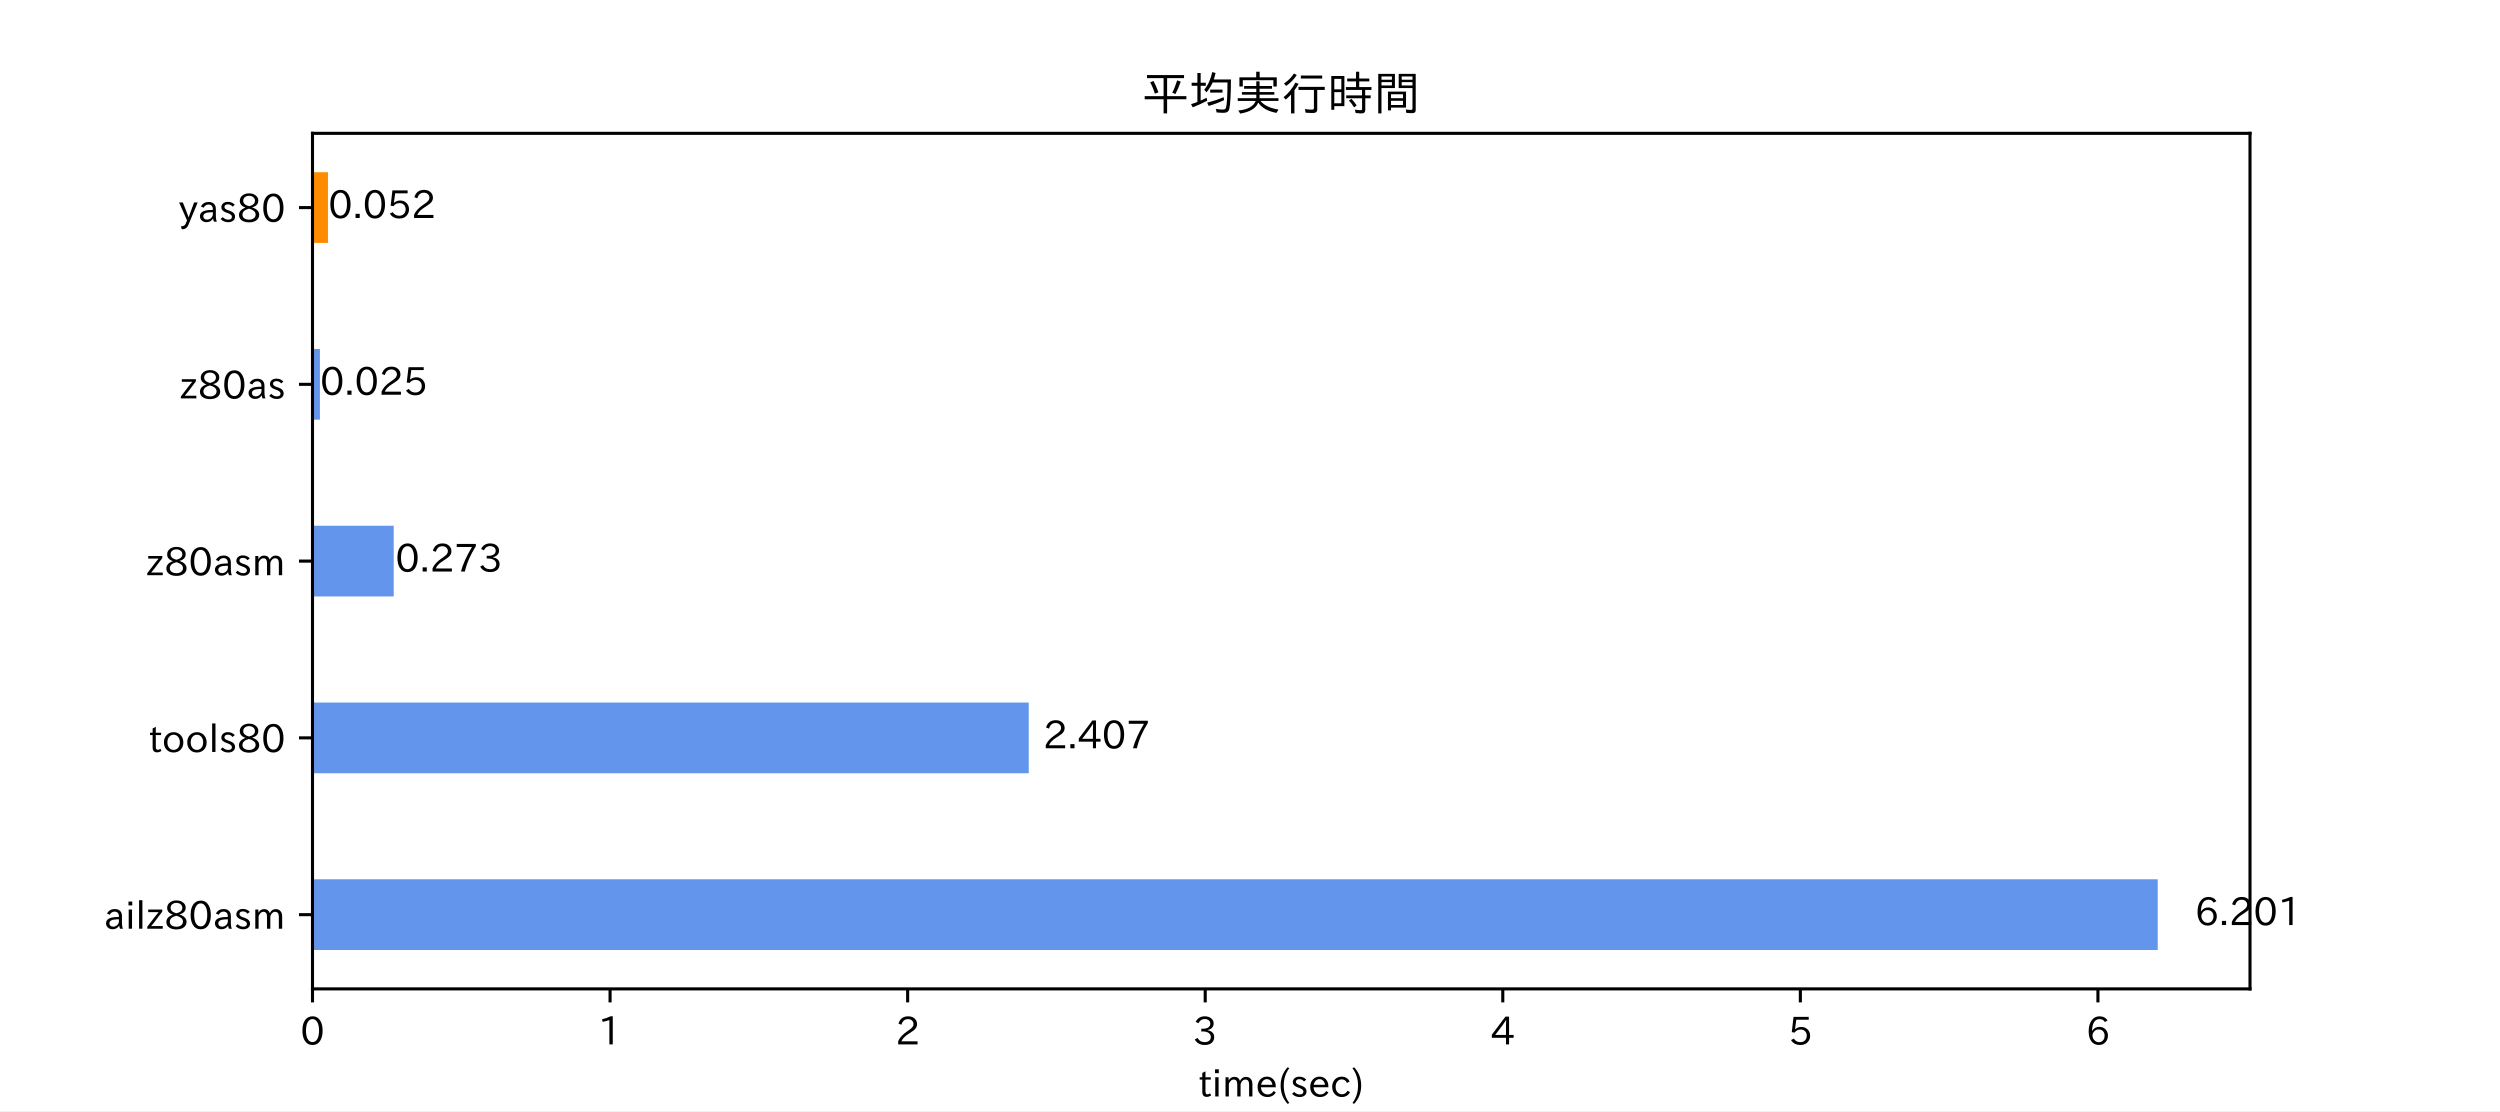
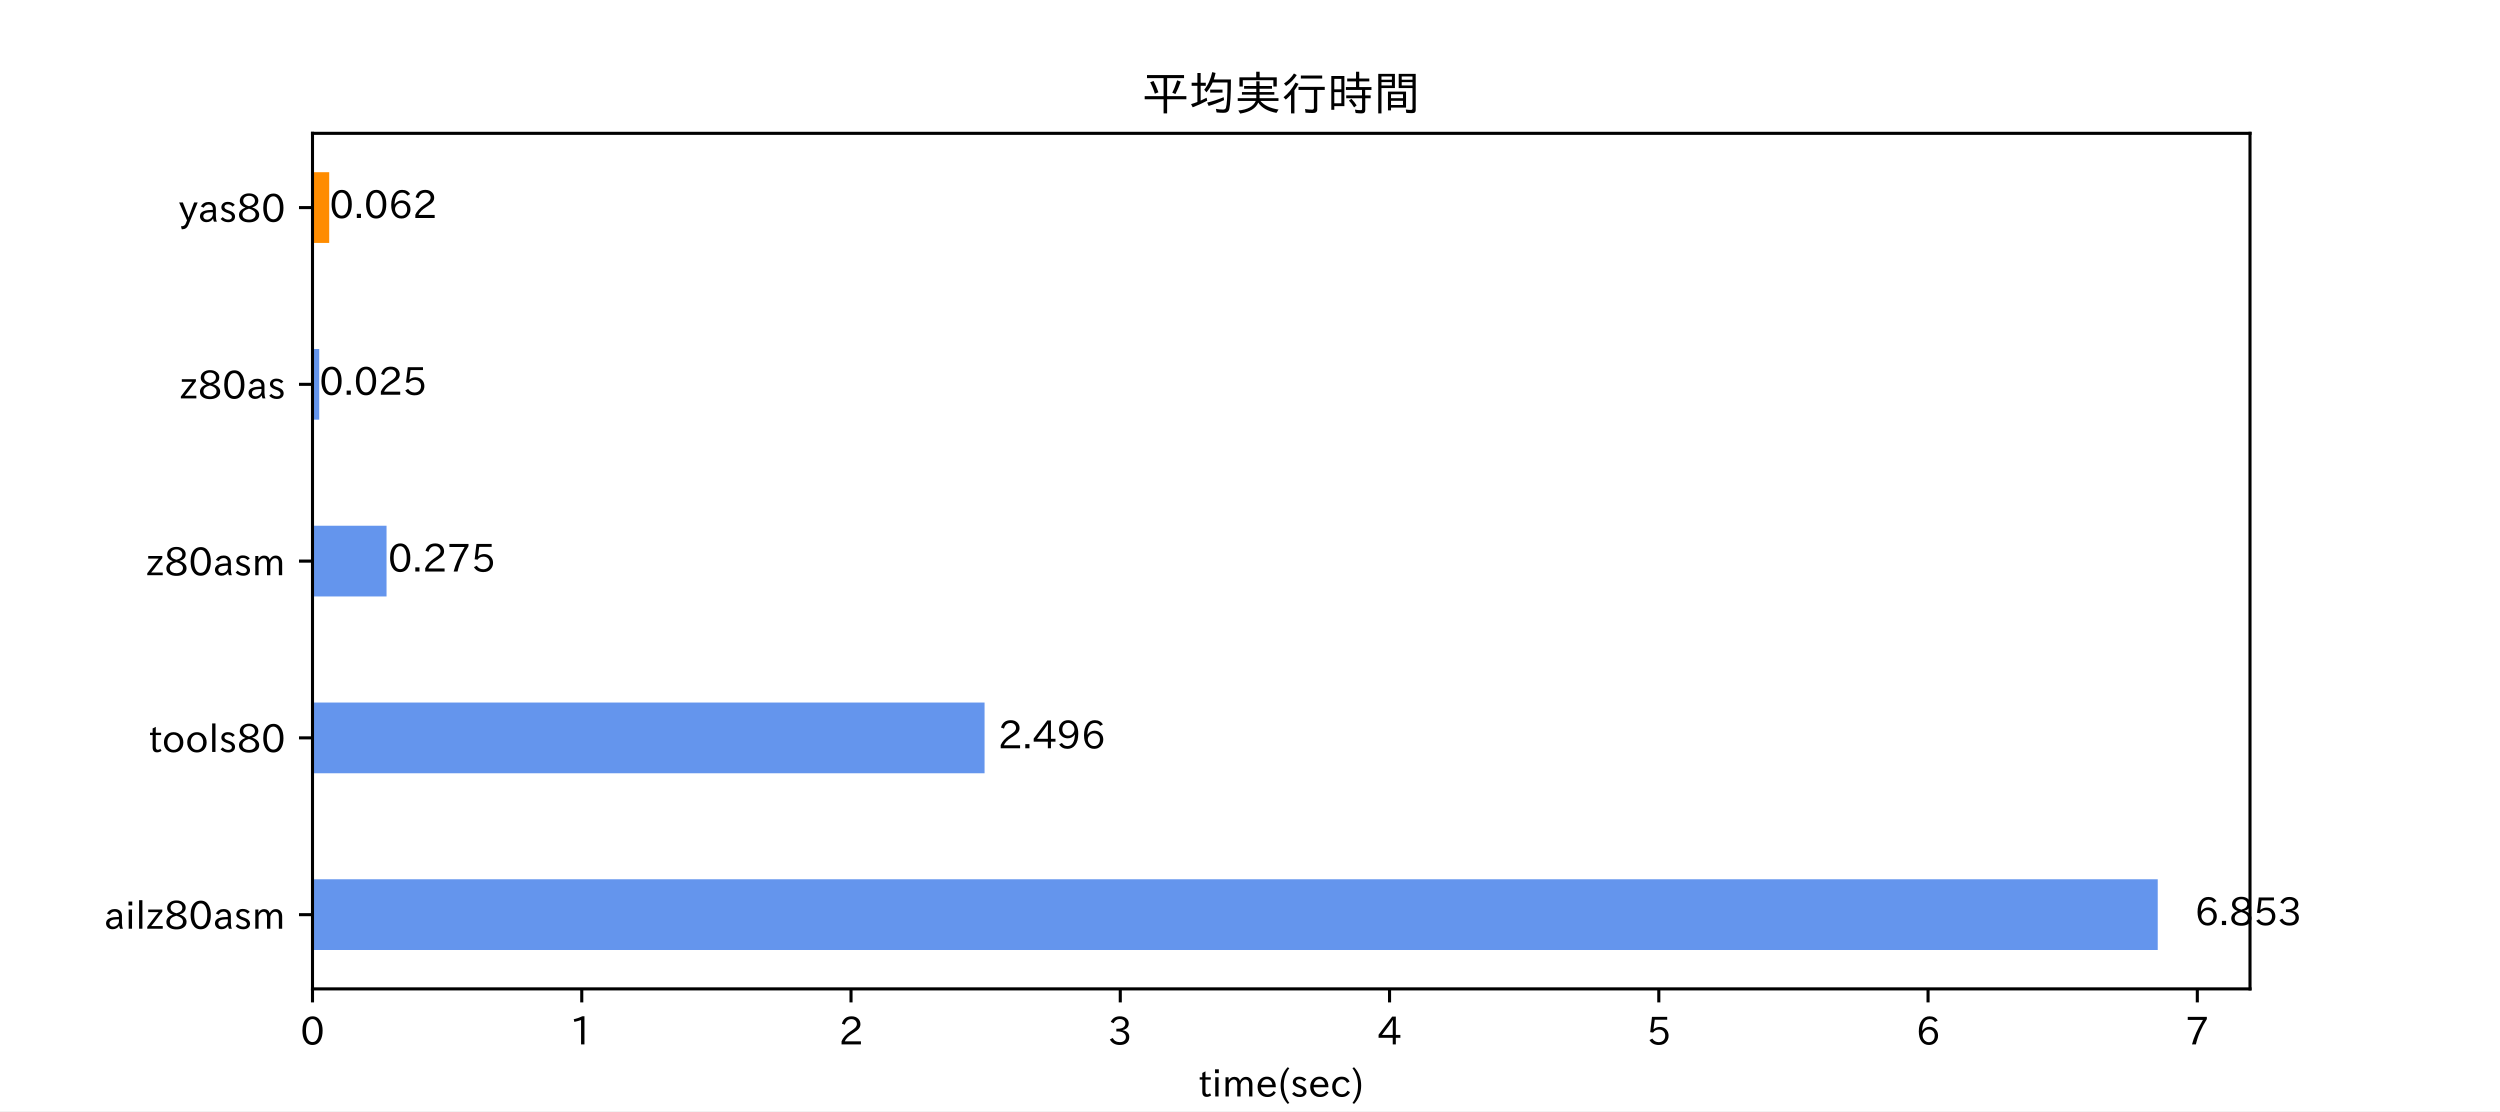
<svg xmlns="http://www.w3.org/2000/svg" xmlns:xlink="http://www.w3.org/1999/xlink" width="648pt" height="288pt" viewBox="0 0 648 288" version="1.1">
  <defs>
    <style type="text/css">*{stroke-linejoin: round; stroke-linecap: butt}</style>
  </defs>
  <g id="figure_1">
    <g id="patch_1">
      <path d="M 0 288  L 648 288  L 648 0  L 0 0  z " style="fill: #ffffff" />
    </g>
    <g id="axes_1">
      <g id="patch_2">
        <path d="M 81 256.32  L 583.2 256.32  L 583.2 34.56  L 81 34.56  z " style="fill: #ffffff" />
      </g>
      <g id="patch_3">
-         <path d="M 81 44.64  L 85.011 44.64  L 85.011 62.967  L 81 62.967  z " clip-path="url(#pea685f5622)" style="fill: #ff8c00" />
+         <path d="M 81 44.64  L 85.327 44.64  L 85.327 62.967  L 81 62.967  z " clip-path="url(#pb3e6a4ac0b)" style="fill: #ff8c00" />
      </g>
      <g id="patch_4">
-         <path d="M 81 90.458  L 82.928 90.458  L 82.928 108.785  L 81 108.785  z " clip-path="url(#pea685f5622)" style="fill: #6495ed" />
+         <path d="M 81 90.458  L 82.745 90.458  L 82.745 108.785  L 81 108.785  z " clip-path="url(#pb3e6a4ac0b)" style="fill: #6495ed" />
      </g>
      <g id="patch_5">
-         <path d="M 81 136.276  L 102.057 136.276  L 102.057 154.604  L 81 154.604  z " clip-path="url(#pea685f5622)" style="fill: #6495ed" />
+         <path d="M 81 136.276  L 100.193 136.276  L 100.193 154.604  L 81 154.604  z " clip-path="url(#pb3e6a4ac0b)" style="fill: #6495ed" />
      </g>
      <g id="patch_6">
-         <path d="M 81 182.095  L 266.653 182.095  L 266.653 200.422  L 81 200.422  z " clip-path="url(#pea685f5622)" style="fill: #6495ed" />
+         <path d="M 81 182.095  L 255.201 182.095  L 255.201 200.422  L 81 200.422  z " clip-path="url(#pb3e6a4ac0b)" style="fill: #6495ed" />
      </g>
      <g id="patch_7">
-         <path d="M 81 227.913  L 559.286 227.913  L 559.286 246.24  L 81 246.24  z " clip-path="url(#pea685f5622)" style="fill: #6495ed" />
+         <path d="M 81 227.913  L 559.286 227.913  L 559.286 246.24  L 81 246.24  z " clip-path="url(#pb3e6a4ac0b)" style="fill: #6495ed" />
      </g>
      <g id="matplotlib.axis_1">
        <g id="xtick_1">
          <g id="line2d_1">
            <defs>
-               <path id="mda0928a91f" d="M 0 0  L 0 3.5  " style="stroke: #000000; stroke-width: 0.8" />
+               <path id="m47e1c701d0" d="M 0 0  L 0 3.5  " style="stroke: #000000; stroke-width: 0.8" />
            </defs>
            <g>
-               <use xlink:href="#mda0928a91f" x="81" y="256.32" style="stroke: #000000; stroke-width: 0.8" />
+               <use xlink:href="#m47e1c701d0" x="81" y="256.32" style="stroke: #000000; stroke-width: 0.8" />
            </g>
          </g>
          <g id="text_1">
            <g transform="translate(77.85078 270.8106) scale(0.1 -0.1)">
              <defs>
                <path id="IPAexGothic-30" d="M 2038 4725  Q 2881 4725 3334 3944  Q 3694 3325 3694 2344  Q 3694 1372 3334 741  Q 2888 -31 2016 -31  Q 1147 -31 700 741  Q 341 1372 341 2350  Q 341 3713 1000 4334  Q 1419 4725 2038 4725  z M 2016 4266  Q 1516 4266 1228 3759  Q 934 3247 934 2344  Q 934 1456 1222 947  Q 1513 447 2016 447  Q 2619 447 2909 1153  Q 3100 1622 3100 2375  Q 3100 3256 2806 3759  Q 2509 4266 2016 4266  z " transform="scale(0.015625)" />
              </defs>
              <use xlink:href="#IPAexGothic-30" />
            </g>
          </g>
        </g>
        <g id="xtick_2">
          <g id="line2d_2">
            <g>
-               <use xlink:href="#mda0928a91f" x="158.13" y="256.32" style="stroke: #000000; stroke-width: 0.8" />
+               <use xlink:href="#m47e1c701d0" x="150.792" y="256.32" style="stroke: #000000; stroke-width: 0.8" />
            </g>
          </g>
          <g id="text_2">
-             <g transform="translate(154.9812 270.8106) scale(0.1 -0.1)">
+             <g transform="translate(147.6429 270.8106) scale(0.1 -0.1)">
              <defs>
                <path id="IPAexGothic-31" d="M 2463 63  L 1900 63  L 1900 4103  Q 1372 3922 788 3797  L 684 4231  Q 1519 4441 2106 4731  L 2463 4731  L 2463 63  z " transform="scale(0.015625)" />
              </defs>
              <use xlink:href="#IPAexGothic-31" />
            </g>
          </g>
        </g>
        <g id="xtick_3">
          <g id="line2d_3">
            <g>
-               <use xlink:href="#mda0928a91f" x="235.261" y="256.32" style="stroke: #000000; stroke-width: 0.8" />
+               <use xlink:href="#m47e1c701d0" x="220.584" y="256.32" style="stroke: #000000; stroke-width: 0.8" />
            </g>
          </g>
          <g id="text_3">
-             <g transform="translate(232.1116 270.8106) scale(0.1 -0.1)">
+             <g transform="translate(217.4351 270.8106) scale(0.1 -0.1)">
              <defs>
                <path id="IPAexGothic-32" d="M 3659 63  L 447 63  L 447 594  Q 825 1475 1894 2203  L 2072 2322  Q 2619 2697 2791 2906  Q 2988 3153 2988 3444  Q 2988 3772 2756 4003  Q 2500 4259 2084 4259  Q 1250 4259 991 3328  L 497 3506  Q 853 4725 2116 4725  Q 2806 4725 3216 4316  Q 3575 3947 3575 3425  Q 3575 3038 3344 2722  Q 3131 2416 2366 1938  L 2231 1856  Q 1256 1253 978 569  L 3659 569  L 3659 63  z " transform="scale(0.015625)" />
              </defs>
              <use xlink:href="#IPAexGothic-32" />
            </g>
          </g>
        </g>
        <g id="xtick_4">
          <g id="line2d_4">
            <g>
-               <use xlink:href="#mda0928a91f" x="312.391" y="256.32" style="stroke: #000000; stroke-width: 0.8" />
+               <use xlink:href="#m47e1c701d0" x="290.376" y="256.32" style="stroke: #000000; stroke-width: 0.8" />
            </g>
          </g>
          <g id="text_4">
-             <g transform="translate(309.242 270.8106) scale(0.1 -0.1)">
+             <g transform="translate(287.2273 270.8106) scale(0.1 -0.1)">
              <defs>
                <path id="IPAexGothic-33" d="M 2381 2419  Q 3506 2216 3506 1278  Q 3506 716 3128 356  Q 2709 -31 1944 -31  Q 797 -31 288 881  L 756 1131  Q 1109 441 1938 441  Q 2425 441 2694 691  Q 2950 928 2950 1291  Q 2950 1719 2566 1978  Q 2216 2213 1644 2213  L 1363 2213  L 1363 2669  L 1656 2669  Q 2231 2669 2534 2888  Q 2859 3119 2859 3509  Q 2859 3934 2494 4138  Q 2259 4278 1931 4278  Q 1238 4278 903 3578  L 434 3803  Q 897 4725 1938 4725  Q 2597 4725 3006 4394  Q 3416 4069 3416 3534  Q 3416 3028 3019 2706  Q 2763 2500 2381 2444  L 2381 2419  z " transform="scale(0.015625)" />
              </defs>
              <use xlink:href="#IPAexGothic-33" />
            </g>
          </g>
        </g>
        <g id="xtick_5">
          <g id="line2d_5">
            <g>
-               <use xlink:href="#mda0928a91f" x="389.522" y="256.32" style="stroke: #000000; stroke-width: 0.8" />
+               <use xlink:href="#m47e1c701d0" x="360.169" y="256.32" style="stroke: #000000; stroke-width: 0.8" />
            </g>
          </g>
          <g id="text_5">
-             <g transform="translate(386.3724 270.8106) scale(0.1 -0.1)">
+             <g transform="translate(357.0194 270.8106) scale(0.1 -0.1)">
              <defs>
                <path id="IPAexGothic-34" d="M 3813 1159  L 3059 1159  L 3059 63  L 2547 63  L 2547 1159  L 197 1159  L 197 1672  L 2456 4678  L 3059 4678  L 3059 1634  L 3813 1634  L 3813 1159  z M 2578 4109  L 2559 4109  Q 2278 3656 2003 3284  L 759 1634  L 2547 1634  L 2547 3144  Q 2547 3481 2578 4109  z " transform="scale(0.015625)" />
              </defs>
              <use xlink:href="#IPAexGothic-34" />
            </g>
          </g>
        </g>
        <g id="xtick_6">
          <g id="line2d_6">
            <g>
-               <use xlink:href="#mda0928a91f" x="466.652" y="256.32" style="stroke: #000000; stroke-width: 0.8" />
+               <use xlink:href="#m47e1c701d0" x="429.961" y="256.32" style="stroke: #000000; stroke-width: 0.8" />
            </g>
          </g>
          <g id="text_6">
-             <g transform="translate(463.5029 270.8106) scale(0.1 -0.1)">
+             <g transform="translate(426.8116 270.8106) scale(0.1 -0.1)">
              <defs>
                <path id="IPAexGothic-35" d="M 1178 2603  Q 1634 2963 2172 2963  Q 2816 2963 3241 2528  Q 3638 2113 3638 1497  Q 3638 938 3297 513  Q 2869 -31 2031 -31  Q 959 -31 469 784  L 938 1028  Q 1309 434 2013 434  Q 2466 434 2769 716  Q 3081 1013 3081 1503  Q 3081 1966 2806 2241  Q 2519 2528 2056 2528  Q 1406 2528 1072 2028  L 591 2091  L 884 4634  L 3406 4634  L 3406 4153  L 1341 4153  L 1134 2603  L 1178 2603  z " transform="scale(0.015625)" />
              </defs>
              <use xlink:href="#IPAexGothic-35" />
            </g>
          </g>
        </g>
        <g id="xtick_7">
          <g id="line2d_7">
            <g>
-               <use xlink:href="#mda0928a91f" x="543.783" y="256.32" style="stroke: #000000; stroke-width: 0.8" />
+               <use xlink:href="#m47e1c701d0" x="499.753" y="256.32" style="stroke: #000000; stroke-width: 0.8" />
            </g>
          </g>
          <g id="text_7">
-             <g transform="translate(540.6333 270.8106) scale(0.1 -0.1)">
+             <g transform="translate(496.6038 270.8106) scale(0.1 -0.1)">
              <defs>
                <path id="IPAexGothic-36" d="M 1056 2328  Q 1509 2981 2234 2981  Q 2906 2981 3316 2513  Q 3675 2106 3675 1522  Q 3675 884 3272 434  Q 2853 -31 2178 -31  Q 1375 -31 922 581  Q 481 1178 481 2228  Q 481 3425 1013 4109  Q 1494 4725 2272 4725  Q 3191 4725 3609 4025  L 3150 3775  Q 2894 4266 2300 4266  Q 1119 4266 1031 2328  L 1056 2328  z M 2141 2547  Q 1684 2547 1384 2206  Q 1116 1900 1116 1541  Q 1116 1156 1353 844  Q 1672 428 2159 428  Q 2669 428 2941 844  Q 3125 1128 3125 1503  Q 3125 1944 2881 2228  Q 2600 2547 2141 2547  z " transform="scale(0.015625)" />
              </defs>
              <use xlink:href="#IPAexGothic-36" />
            </g>
          </g>
        </g>
-         <g id="text_8">
+         <g id="xtick_8">
+           <g id="line2d_8">
+             <g>
+               <use xlink:href="#m47e1c701d0" x="569.545" y="256.32" style="stroke: #000000; stroke-width: 0.8" />
+             </g>
+           </g>
+           <g id="text_8">
+             <g transform="translate(566.3959 270.8106) scale(0.1 -0.1)">
+               <defs>
+                 <path id="IPAexGothic-37" d="M 3597 4263  Q 2238 2106 1778 63  L 1131 63  Q 1581 1834 2950 4128  L 428 4128  L 428 4634  L 3597 4634  L 3597 4263  z " transform="scale(0.015625)" />
+               </defs>
+               <use xlink:href="#IPAexGothic-37" />
+             </g>
+           </g>
+         </g>
+         <g id="text_9">
          <g transform="translate(310.6156 284.3028) scale(0.1 -0.1)">
            <defs>
              <path id="IPAexGothic-74" d="M 2125 241  Q 1769 -6 1397 -6  Q 653 -6 653 831  L 653 2859  L 219 2859  L 219 3250  L 653 3250  L 653 3966  L 1178 4228  L 1178 3250  L 2063 3250  L 2063 2859  L 1178 2859  L 1178 906  Q 1178 416 1513 416  Q 1738 416 1941 588  L 2125 241  z " transform="scale(0.015625)" />
              <path id="IPAexGothic-69" d="M 1178 3928  L 550 3928  L 550 4569  L 1178 4569  L 1178 3928  z M 1138 63  L 588 63  L 588 3250  L 1138 3250  L 1138 63  z " transform="scale(0.015625)" />
              <path id="IPAexGothic-6d" d="M 5022 63  L 4472 63  L 4472 2059  Q 4472 2869 3847 2869  Q 3550 2869 3303 2594  Q 3128 2397 3059 2103  L 3059 63  L 2509 63  L 2509 2066  Q 2509 2869 1919 2869  Q 1606 2869 1369 2594  Q 1113 2306 1113 2041  L 1113 63  L 563 63  L 563 3250  L 1075 3250  L 1075 2700  Q 1391 3316 2028 3316  Q 2725 3316 2956 2647  Q 3303 3316 3953 3316  Q 4478 3316 4772 2944  Q 5022 2638 5022 2072  L 5022 63  z " transform="scale(0.015625)" />
              <path id="IPAexGothic-65" d="M 863 1594  Q 891 1041 1209 722  Q 1534 397 1997 397  Q 2606 397 2963 966  L 3322 728  Q 2869 -31 1931 -31  Q 1222 -31 766 422  Q 306 884 306 1641  Q 306 2444 788 2925  Q 1216 3353 1856 3353  Q 2459 3353 2866 2956  Q 3322 2494 3322 1722  L 3322 1594  L 863 1594  z M 2756 1997  Q 2709 2431 2450 2681  Q 2194 2938 1844 2938  Q 1438 2938 1150 2591  Q 953 2356 894 1997  L 2756 1997  z " transform="scale(0.015625)" />
              <path id="IPAexGothic-28" d="M 1928 -1016  L 1653 -1166  Q 488 69 488 1875  Q 488 3678 1653 4909  L 1928 4763  Q 1006 3522 1006 1881  Q 1006 203 1928 -1016  z " transform="scale(0.015625)" />
              <path id="IPAexGothic-73" d="M 2234 2547  Q 1938 2931 1484 2931  Q 891 2931 891 2475  Q 891 2153 1531 1944  L 1741 1875  Q 2650 1578 2650 894  Q 2650 434 2272 172  Q 1972 -31 1497 -31  Q 766 -31 256 503  L 603 819  Q 997 397 1516 397  Q 2131 397 2131 875  Q 2131 1238 1453 1478  L 1234 1553  Q 378 1853 378 2431  Q 378 2797 628 3047  Q 928 3347 1453 3347  Q 2156 3347 2606 2859  L 2234 2547  z " transform="scale(0.015625)" />
              <path id="IPAexGothic-63" d="M 3269 784  Q 2834 -31 1900 -31  Q 1228 -31 788 409  Q 313 891 313 1663  Q 313 2428 788 2913  Q 1222 3347 1881 3347  Q 2813 3347 3206 2541  L 2763 2309  Q 2484 2900 1900 2900  Q 1516 2900 1234 2619  Q 881 2266 881 1650  Q 881 1069 1222 728  Q 1522 428 1956 428  Q 2547 428 2847 1016  L 3269 784  z " transform="scale(0.015625)" />
              <path id="IPAexGothic-29" d="M 466 4909  Q 1638 3672 1638 1875  Q 1638 75 466 -1166  L 191 -1016  Q 1119 216 1119 1881  Q 1119 3509 191 4763  L 466 4909  z " transform="scale(0.015625)" />
            </defs>
            <use xlink:href="#IPAexGothic-74" />
            <use xlink:href="#IPAexGothic-69" transform="translate(34.61914 0)" />
            <use xlink:href="#IPAexGothic-6d" transform="translate(61.62109 0)" />
            <use xlink:href="#IPAexGothic-65" transform="translate(148.7305 0)" />
            <use xlink:href="#IPAexGothic-28" transform="translate(205.6152 0)" />
            <use xlink:href="#IPAexGothic-73" transform="translate(238.916 0)" />
            <use xlink:href="#IPAexGothic-65" transform="translate(285.1074 0)" />
            <use xlink:href="#IPAexGothic-63" transform="translate(341.9922 0)" />
            <use xlink:href="#IPAexGothic-29" transform="translate(396.3867 0)" />
          </g>
        </g>
      </g>
      <g id="matplotlib.axis_2">
        <g id="ytick_1">
-           <g id="line2d_8">
+           <g id="line2d_9">
            <defs>
-               <path id="m0a6100ff14" d="M 0 0  L -3.5 0  " style="stroke: #000000; stroke-width: 0.8" />
+               <path id="m1048e99274" d="M 0 0  L -3.5 0  " style="stroke: #000000; stroke-width: 0.8" />
            </defs>
            <g>
-               <use xlink:href="#m0a6100ff14" x="81" y="53.804" style="stroke: #000000; stroke-width: 0.8" />
-             </g>
-           </g>
-           <g id="text_9">
+               <use xlink:href="#m1048e99274" x="81" y="53.804" style="stroke: #000000; stroke-width: 0.8" />
+             </g>
+           </g>
+           <g id="text_10">
            <g transform="translate(46.36406 57.54895) scale(0.1 -0.1)">
              <defs>
                <path id="IPAexGothic-79" d="M 3122 3250  L 1575 -488  Q 1278 -1203 550 -1203  L 478 -1203  L 344 -703  L 447 -703  Q 969 -703 1150 -238  L 1356 275  L 38 3250  L 659 3250  L 1363 1459  Q 1528 1025 1606 781  L 1625 781  Q 1750 1169 1863 1459  L 2528 3250  L 3122 3250  z " transform="scale(0.015625)" />
                <path id="IPAexGothic-61" d="M 3156 63  L 2672 63  Q 2559 303 2531 556  L 2509 556  Q 2147 -25 1428 -25  Q 934 -25 622 288  Q 347 563 347 959  Q 347 1947 2050 1997  L 2478 2009  L 2478 2175  Q 2478 2509 2288 2700  Q 2088 2900 1775 2900  Q 1238 2900 969 2378  L 494 2597  Q 938 3328 1788 3328  Q 2375 3328 2691 3000  Q 2984 2706 2984 2169  L 2984 997  Q 2984 400 3156 63  z M 2491 1625  L 2141 1619  Q 903 1591 903 953  Q 903 728 1050 581  Q 1231 403 1525 403  Q 1934 403 2234 703  Q 2491 969 2491 1344  L 2491 1625  z " transform="scale(0.015625)" />
                <path id="IPAexGothic-38" d="M 2541 2425  Q 3700 2031 3700 1197  Q 3700 541 3100 197  Q 2663 -56 2016 -56  Q 1366 -56 928 197  Q 347 531 347 1178  Q 347 1988 1409 2381  L 1409 2400  Q 481 2734 481 3509  Q 481 4100 981 4456  Q 1406 4756 2019 4756  Q 2703 4756 3131 4403  Q 3553 4069 3553 3566  Q 3553 2706 2541 2444  L 2541 2425  z M 2022 2625  Q 2997 2856 2997 3528  Q 2997 3916 2675 4150  Q 2413 4347 2016 4347  Q 1606 4347 1331 4128  Q 1050 3897 1050 3522  Q 1050 3150 1350 2925  Q 1494 2809 1722 2722  Q 1984 2616 2022 2625  z M 1978 2209  Q 922 1931 922 1216  Q 922 775 1313 556  Q 1606 391 2009 391  Q 2575 391 2881 697  Q 3106 922 3106 1250  Q 3106 1594 2794 1850  Q 2609 1994 2350 2100  Q 2047 2222 1978 2209  z " transform="scale(0.015625)" />
              </defs>
              <use xlink:href="#IPAexGothic-79" />
              <use xlink:href="#IPAexGothic-61" transform="translate(49.21875 0)" />
              <use xlink:href="#IPAexGothic-73" transform="translate(104.1992 0)" />
              <use xlink:href="#IPAexGothic-38" transform="translate(150.3906 0)" />
              <use xlink:href="#IPAexGothic-30" transform="translate(213.3789 0)" />
            </g>
          </g>
        </g>
        <g id="ytick_2">
-           <g id="line2d_9">
-             <g>
-               <use xlink:href="#m0a6100ff14" x="81" y="99.622" style="stroke: #000000; stroke-width: 0.8" />
-             </g>
-           </g>
-           <g id="text_10">
+           <g id="line2d_10">
+             <g>
+               <use xlink:href="#m1048e99274" x="81" y="99.622" style="stroke: #000000; stroke-width: 0.8" />
+             </g>
+           </g>
+           <g id="text_11">
            <g transform="translate(46.55469 103.3671) scale(0.1 -0.1)">
              <defs>
                <path id="IPAexGothic-7a" d="M 2778 63  L 206 63  L 206 381  L 1575 2175  Q 1822 2500 2081 2797  L 2081 2816  L 366 2816  L 366 3250  L 2703 3250  L 2703 2900  L 1378 1138  Q 1256 975 872 522  L 872 503  L 2778 503  L 2778 63  z " transform="scale(0.015625)" />
              </defs>
              <use xlink:href="#IPAexGothic-7a" />
              <use xlink:href="#IPAexGothic-38" transform="translate(47.31445 0)" />
              <use xlink:href="#IPAexGothic-30" transform="translate(110.3027 0)" />
              <use xlink:href="#IPAexGothic-61" transform="translate(173.291 0)" />
              <use xlink:href="#IPAexGothic-73" transform="translate(228.2715 0)" />
            </g>
          </g>
        </g>
        <g id="ytick_3">
-           <g id="line2d_10">
-             <g>
-               <use xlink:href="#m0a6100ff14" x="81" y="145.44" style="stroke: #000000; stroke-width: 0.8" />
-             </g>
-           </g>
-           <g id="text_11">
+           <g id="line2d_11">
+             <g>
+               <use xlink:href="#m1048e99274" x="81" y="145.44" style="stroke: #000000; stroke-width: 0.8" />
+             </g>
+           </g>
+           <g id="text_12">
            <g transform="translate(37.84375 149.1853) scale(0.1 -0.1)">
              <use xlink:href="#IPAexGothic-7a" />
              <use xlink:href="#IPAexGothic-38" transform="translate(47.31445 0)" />
              <use xlink:href="#IPAexGothic-30" transform="translate(110.3027 0)" />
              <use xlink:href="#IPAexGothic-61" transform="translate(173.291 0)" />
              <use xlink:href="#IPAexGothic-73" transform="translate(228.2715 0)" />
              <use xlink:href="#IPAexGothic-6d" transform="translate(274.4629 0)" />
            </g>
          </g>
        </g>
        <g id="ytick_4">
-           <g id="line2d_11">
-             <g>
-               <use xlink:href="#m0a6100ff14" x="81" y="191.258" style="stroke: #000000; stroke-width: 0.8" />
-             </g>
-           </g>
-           <g id="text_12">
+           <g id="line2d_12">
+             <g>
+               <use xlink:href="#m1048e99274" x="81" y="191.258" style="stroke: #000000; stroke-width: 0.8" />
+             </g>
+           </g>
+           <g id="text_13">
            <g transform="translate(38.54062 195.0035) scale(0.1 -0.1)">
              <defs>
                <path id="IPAexGothic-6f" d="M 1919 3341  Q 2594 3341 3056 2888  Q 3531 2413 3531 1638  Q 3531 888 3066 422  Q 2609 -31 1919 -31  Q 1228 -31 781 416  Q 313 881 313 1656  Q 313 2413 788 2888  Q 1241 3341 1919 3341  z M 1919 2919  Q 1519 2919 1241 2631  Q 888 2278 888 1650  Q 888 1031 1234 684  Q 1516 403 1919 403  Q 2331 403 2609 691  Q 2956 1038 2956 1672  Q 2956 2269 2603 2631  Q 2316 2919 1919 2919  z " transform="scale(0.015625)" />
                <path id="IPAexGothic-6c" d="M 1131 63  L 581 63  L 581 4794  L 1131 4794  L 1131 63  z " transform="scale(0.015625)" />
              </defs>
              <use xlink:href="#IPAexGothic-74" />
              <use xlink:href="#IPAexGothic-6f" transform="translate(34.61914 0)" />
              <use xlink:href="#IPAexGothic-6f" transform="translate(95.01953 0)" />
              <use xlink:href="#IPAexGothic-6c" transform="translate(155.4199 0)" />
              <use xlink:href="#IPAexGothic-73" transform="translate(182.4219 0)" />
              <use xlink:href="#IPAexGothic-38" transform="translate(228.6133 0)" />
              <use xlink:href="#IPAexGothic-30" transform="translate(291.6016 0)" />
            </g>
          </g>
        </g>
        <g id="ytick_5">
-           <g id="line2d_12">
-             <g>
-               <use xlink:href="#m0a6100ff14" x="81" y="237.076" style="stroke: #000000; stroke-width: 0.8" />
-             </g>
-           </g>
-           <g id="text_13">
+           <g id="line2d_13">
+             <g>
+               <use xlink:href="#m1048e99274" x="81" y="237.076" style="stroke: #000000; stroke-width: 0.8" />
+             </g>
+           </g>
+           <g id="text_14">
            <g transform="translate(26.94531 240.8217) scale(0.1 -0.1)">
              <use xlink:href="#IPAexGothic-61" />
              <use xlink:href="#IPAexGothic-69" transform="translate(54.98047 0)" />
              <use xlink:href="#IPAexGothic-6c" transform="translate(81.98242 0)" />
              <use xlink:href="#IPAexGothic-7a" transform="translate(108.9844 0)" />
              <use xlink:href="#IPAexGothic-38" transform="translate(156.2988 0)" />
              <use xlink:href="#IPAexGothic-30" transform="translate(219.2871 0)" />
              <use xlink:href="#IPAexGothic-61" transform="translate(282.2754 0)" />
              <use xlink:href="#IPAexGothic-73" transform="translate(337.2559 0)" />
              <use xlink:href="#IPAexGothic-6d" transform="translate(383.4473 0)" />
            </g>
          </g>
        </g>
      </g>
      <g id="patch_8">
        <path d="M 81 256.32  L 81 34.56  " style="fill: none; stroke: #000000; stroke-width: 0.8; stroke-linejoin: miter; stroke-linecap: square" />
      </g>
      <g id="patch_9">
        <path d="M 583.2 256.32  L 583.2 34.56  " style="fill: none; stroke: #000000; stroke-width: 0.8; stroke-linejoin: miter; stroke-linecap: square" />
      </g>
      <g id="patch_10">
        <path d="M 81 256.32  L 583.2 256.32  " style="fill: none; stroke: #000000; stroke-width: 0.8; stroke-linejoin: miter; stroke-linecap: square" />
      </g>
      <g id="patch_11">
        <path d="M 81 34.56  L 583.2 34.56  " style="fill: none; stroke: #000000; stroke-width: 0.8; stroke-linejoin: miter; stroke-linecap: square" />
      </g>
-       <g id="text_14">
-         <g transform="translate(85.091 56.59895) scale(0.1 -0.1)">
+       <g id="text_15">
+         <g transform="translate(85.41366 56.59895) scale(0.1 -0.1)">
          <defs>
            <path id="IPAexGothic-2e" d="M 1184 63  L 494 63  L 494 753  L 1184 753  L 1184 63  z " transform="scale(0.015625)" />
          </defs>
          <use xlink:href="#IPAexGothic-30" />
          <use xlink:href="#IPAexGothic-2e" transform="translate(62.98828 0)" />
          <use xlink:href="#IPAexGothic-30" transform="translate(89.4043 0)" />
-           <use xlink:href="#IPAexGothic-35" transform="translate(152.3926 0)" />
+           <use xlink:href="#IPAexGothic-36" transform="translate(152.3926 0)" />
          <use xlink:href="#IPAexGothic-32" transform="translate(215.3809 0)" />
        </g>
      </g>
-       <g id="text_15">
-         <g transform="translate(82.96683 102.4171) scale(0.1 -0.1)">
+       <g id="text_16">
+         <g transform="translate(82.7797 102.4171) scale(0.1 -0.1)">
          <use xlink:href="#IPAexGothic-30" />
          <use xlink:href="#IPAexGothic-2e" transform="translate(62.98828 0)" />
          <use xlink:href="#IPAexGothic-30" transform="translate(89.4043 0)" />
          <use xlink:href="#IPAexGothic-32" transform="translate(152.3926 0)" />
          <use xlink:href="#IPAexGothic-35" transform="translate(215.3809 0)" />
        </g>
      </g>
-       <g id="text_16">
-         <g transform="translate(102.4777 148.2353) scale(0.1 -0.1)">
-           <defs>
-             <path id="IPAexGothic-37" d="M 3597 4263  Q 2238 2106 1778 63  L 1131 63  Q 1581 1834 2950 4128  L 428 4128  L 428 4634  L 3597 4634  L 3597 4263  z " transform="scale(0.015625)" />
-           </defs>
+       <g id="text_17">
+         <g transform="translate(100.5767 148.2353) scale(0.1 -0.1)">
          <use xlink:href="#IPAexGothic-30" />
          <use xlink:href="#IPAexGothic-2e" transform="translate(62.98828 0)" />
          <use xlink:href="#IPAexGothic-32" transform="translate(89.4043 0)" />
          <use xlink:href="#IPAexGothic-37" transform="translate(152.3926 0)" />
-           <use xlink:href="#IPAexGothic-33" transform="translate(215.3809 0)" />
-         </g>
-       </g>
-       <g id="text_17">
-         <g transform="translate(270.366 194.0535) scale(0.1 -0.1)">
+           <use xlink:href="#IPAexGothic-35" transform="translate(215.3809 0)" />
+         </g>
+       </g>
+       <g id="text_18">
+         <g transform="translate(258.6853 194.0535) scale(0.1 -0.1)">
+           <defs>
+             <path id="IPAexGothic-39" d="M 2984 2356  Q 2544 1716 1813 1716  Q 1253 1716 847 2056  Q 366 2459 366 3163  Q 366 3813 769 4266  Q 1181 4725 1869 4725  Q 2800 4725 3241 3950  Q 3559 3378 3559 2472  Q 3559 1250 3041 588  Q 2553 -31 1769 -31  Q 859 -31 391 703  L 853 953  Q 1156 428 1753 428  Q 2922 428 3009 2356  L 2984 2356  z M 1888 4278  Q 1450 4278 1172 3950  Q 922 3653 922 3200  Q 922 2741 1159 2478  Q 1434 2163 1906 2163  Q 2431 2163 2728 2572  Q 2925 2847 2925 3169  Q 2925 3553 2694 3863  Q 2375 4278 1888 4278  z " transform="scale(0.015625)" />
+           </defs>
          <use xlink:href="#IPAexGothic-32" />
          <use xlink:href="#IPAexGothic-2e" transform="translate(62.98828 0)" />
          <use xlink:href="#IPAexGothic-34" transform="translate(89.4043 0)" />
-           <use xlink:href="#IPAexGothic-30" transform="translate(152.3926 0)" />
-           <use xlink:href="#IPAexGothic-37" transform="translate(215.3809 0)" />
-         </g>
-       </g>
-       <g id="text_18">
+           <use xlink:href="#IPAexGothic-39" transform="translate(152.3926 0)" />
+           <use xlink:href="#IPAexGothic-36" transform="translate(215.3809 0)" />
+         </g>
+       </g>
+       <g id="text_19">
        <g transform="translate(568.8514 239.8717) scale(0.1 -0.1)">
          <use xlink:href="#IPAexGothic-36" />
          <use xlink:href="#IPAexGothic-2e" transform="translate(62.98828 0)" />
-           <use xlink:href="#IPAexGothic-32" transform="translate(89.4043 0)" />
-           <use xlink:href="#IPAexGothic-30" transform="translate(152.3926 0)" />
-           <use xlink:href="#IPAexGothic-31" transform="translate(215.3809 0)" />
-         </g>
-       </g>
-       <g id="text_19">
+           <use xlink:href="#IPAexGothic-38" transform="translate(89.4043 0)" />
+           <use xlink:href="#IPAexGothic-35" transform="translate(152.3926 0)" />
+           <use xlink:href="#IPAexGothic-33" transform="translate(215.3809 0)" />
+         </g>
+       </g>
+       <g id="text_20">
        <g transform="translate(296.1 28.56) scale(0.12 -0.12)">
          <defs>
            <path id="IPAexGothic-5e73" d="M 3422 4428  L 3422 1941  L 6084 1941  L 6084 1513  L 3422 1513  L 3422 -447  L 2934 -447  L 2934 1513  L 322 1513  L 322 1941  L 2934 1941  L 2934 4428  L 641 4428  L 641 4856  L 5763 4856  L 5763 4428  L 3422 4428  z M 1728 2278  Q 1488 3094 1081 3859  L 1544 4038  Q 1875 3422 2222 2472  L 1728 2278  z M 4134 2425  Q 4509 3138 4813 4128  L 5306 3944  Q 4984 3006 4569 2228  L 4134 2425  z " transform="scale(0.015625)" />
            <path id="IPAexGothic-5747" d="M 1206 3794  L 1206 5144  L 1659 5144  L 1659 3794  L 2369 3794  L 2369 3372  L 1659 3372  L 1659 1325  Q 2078 1513 2484 1722  L 2566 1313  Q 1556 775 559 397  L 334 838  Q 803 975 1206 1138  L 1206 3372  L 413 3372  L 413 3794  L 1206 3794  z M 3475 4244  L 5844 4244  Q 5834 1131 5619 184  Q 5494 -366 4838 -366  Q 4369 -366 3859 -306  L 3769 184  Q 4241 88 4731 88  Q 5059 88 5147 306  Q 5359 919 5369 3828  L 3316 3828  Q 3013 3119 2466 2472  L 2150 2828  Q 2944 3788 3259 5263  L 3719 5147  Q 3619 4663 3475 4244  z M 2975 2847  L 4678 2847  L 4678 2431  L 2975 2431  L 2975 2847  z M 2559 1044  Q 3747 1338 4838 1797  L 4891 1388  Q 3831 891 2766 588  L 2559 1044  z " transform="scale(0.015625)" />
            <path id="IPAexGothic-5b9f" d="M 3525 1275  Q 4288 350 6022 91  L 5738 -375  Q 3953 -41 3219 1050  Q 2731 -144 728 -472  L 466 -44  Q 2422 150 2872 1275  L 384 1275  L 384 1659  L 2950 1659  L 2950 2144  L 966 2144  L 966 2509  L 2950 2509  L 2950 2969  L 1266 2969  L 1266 3341  L 2950 3341  L 2950 3988  L 3403 3988  L 3403 3341  L 5125 3341  L 5125 2969  L 3403 2969  L 3403 2509  L 5444 2509  L 5444 2144  L 3403 2144  L 3403 1659  L 6016 1659  L 6016 1275  L 3525 1275  z M 3413 4544  L 5778 4544  L 5778 3269  L 5309 3269  L 5309 4147  L 1084 4147  L 1084 3269  L 616 3269  L 616 4544  L 2938 4544  L 2938 5313  L 3413 5313  L 3413 4544  z " transform="scale(0.015625)" />
            <path id="IPAexGothic-884c" d="M 1822 2753  L 1822 -447  L 1353 -447  L 1353 2169  Q 966 1744 622 1466  L 316 1791  Q 1294 2559 1969 3822  L 2397 3634  Q 2109 3138 1822 2753  z M 4975 2803  L 4975 103  Q 4975 -391 4369 -391  Q 3925 -391 3356 -341  L 3288 159  Q 3775 78 4259 78  Q 4516 78 4516 319  L 4516 2803  L 2384 2803  L 2384 3225  L 6013 3225  L 6013 2803  L 4975 2803  z M 384 3691  Q 1231 4256 1756 5075  L 2144 4850  Q 1541 3947 666 3347  L 384 3691  z M 2709 4794  L 5659 4794  L 5659 4378  L 2709 4378  L 2709 4794  z " transform="scale(0.015625)" />
            <path id="IPAexGothic-6642" d="M 2328 4728  L 2328 563  L 934 563  L 934 56  L 519 56  L 519 4728  L 2328 4728  z M 934 4331  L 934 2881  L 1906 2881  L 1906 4331  L 934 4331  z M 934 2497  L 934 953  L 1906 953  L 1906 2497  L 934 2497  z M 3938 4372  L 3938 5313  L 4378 5313  L 4378 4372  L 5772 4372  L 5772 3981  L 4378 3981  L 4378 3194  L 6072 3194  L 6072 2803  L 5203 2803  L 5203 2047  L 5959 2047  L 5959 1650  L 5216 1650  L 5216 31  Q 5216 -447 4691 -447  Q 4394 -447 3888 -391  L 3784 78  Q 4272 0 4591 0  Q 4775 0 4775 172  L 4775 1650  L 2581 1650  L 2581 2047  L 4763 2047  L 4763 2803  L 2538 2803  L 2538 3194  L 3938 3194  L 3938 3981  L 2716 3981  L 2716 4372  L 3938 4372  z M 3669 384  Q 3331 950 2956 1325  L 3291 1575  Q 3719 1147 4025 659  L 3669 384  z " transform="scale(0.015625)" />
            <path id="IPAexGothic-9593" d="M 4450 2566  L 4450 353  L 2375 353  L 2375 -25  L 1953 -25  L 1953 2566  L 4450 2566  z M 4028 2200  L 2375 2200  L 2375 1653  L 4028 1653  L 4028 2200  z M 4028 1300  L 2375 1300  L 2375 719  L 4028 719  L 4028 1300  z M 2913 5019  L 2913 3059  L 1056 3059  L 1056 -447  L 609 -447  L 609 5019  L 2913 5019  z M 1056 4659  L 1056 4206  L 2497 4206  L 2497 4659  L 1056 4659  z M 1056 3881  L 1056 3413  L 2497 3413  L 2497 3881  L 1056 3881  z M 5788 5019  L 5788 91  Q 5788 -225 5641 -331  Q 5525 -409 5231 -409  Q 4803 -409 4481 -366  L 4419 97  Q 4853 38 5128 38  Q 5341 38 5341 244  L 5341 3059  L 3438 3059  L 3438 5019  L 5788 5019  z M 3853 4659  L 3853 4206  L 5341 4206  L 5341 4659  L 3853 4659  z M 3853 3881  L 3853 3413  L 5341 3413  L 5341 3881  L 3853 3881  z " transform="scale(0.015625)" />
          </defs>
          <use xlink:href="#IPAexGothic-5e73" />
          <use xlink:href="#IPAexGothic-5747" transform="translate(100 0)" />
          <use xlink:href="#IPAexGothic-5b9f" transform="translate(200 0)" />
          <use xlink:href="#IPAexGothic-884c" transform="translate(300 0)" />
          <use xlink:href="#IPAexGothic-6642" transform="translate(400 0)" />
          <use xlink:href="#IPAexGothic-9593" transform="translate(500 0)" />
        </g>
      </g>
    </g>
  </g>
  <defs>
-     <clipPath id="pea685f5622">
+     <clipPath id="pb3e6a4ac0b">
      <rect x="81" y="34.56" width="502.2" height="221.76" />
    </clipPath>
  </defs>
</svg>
